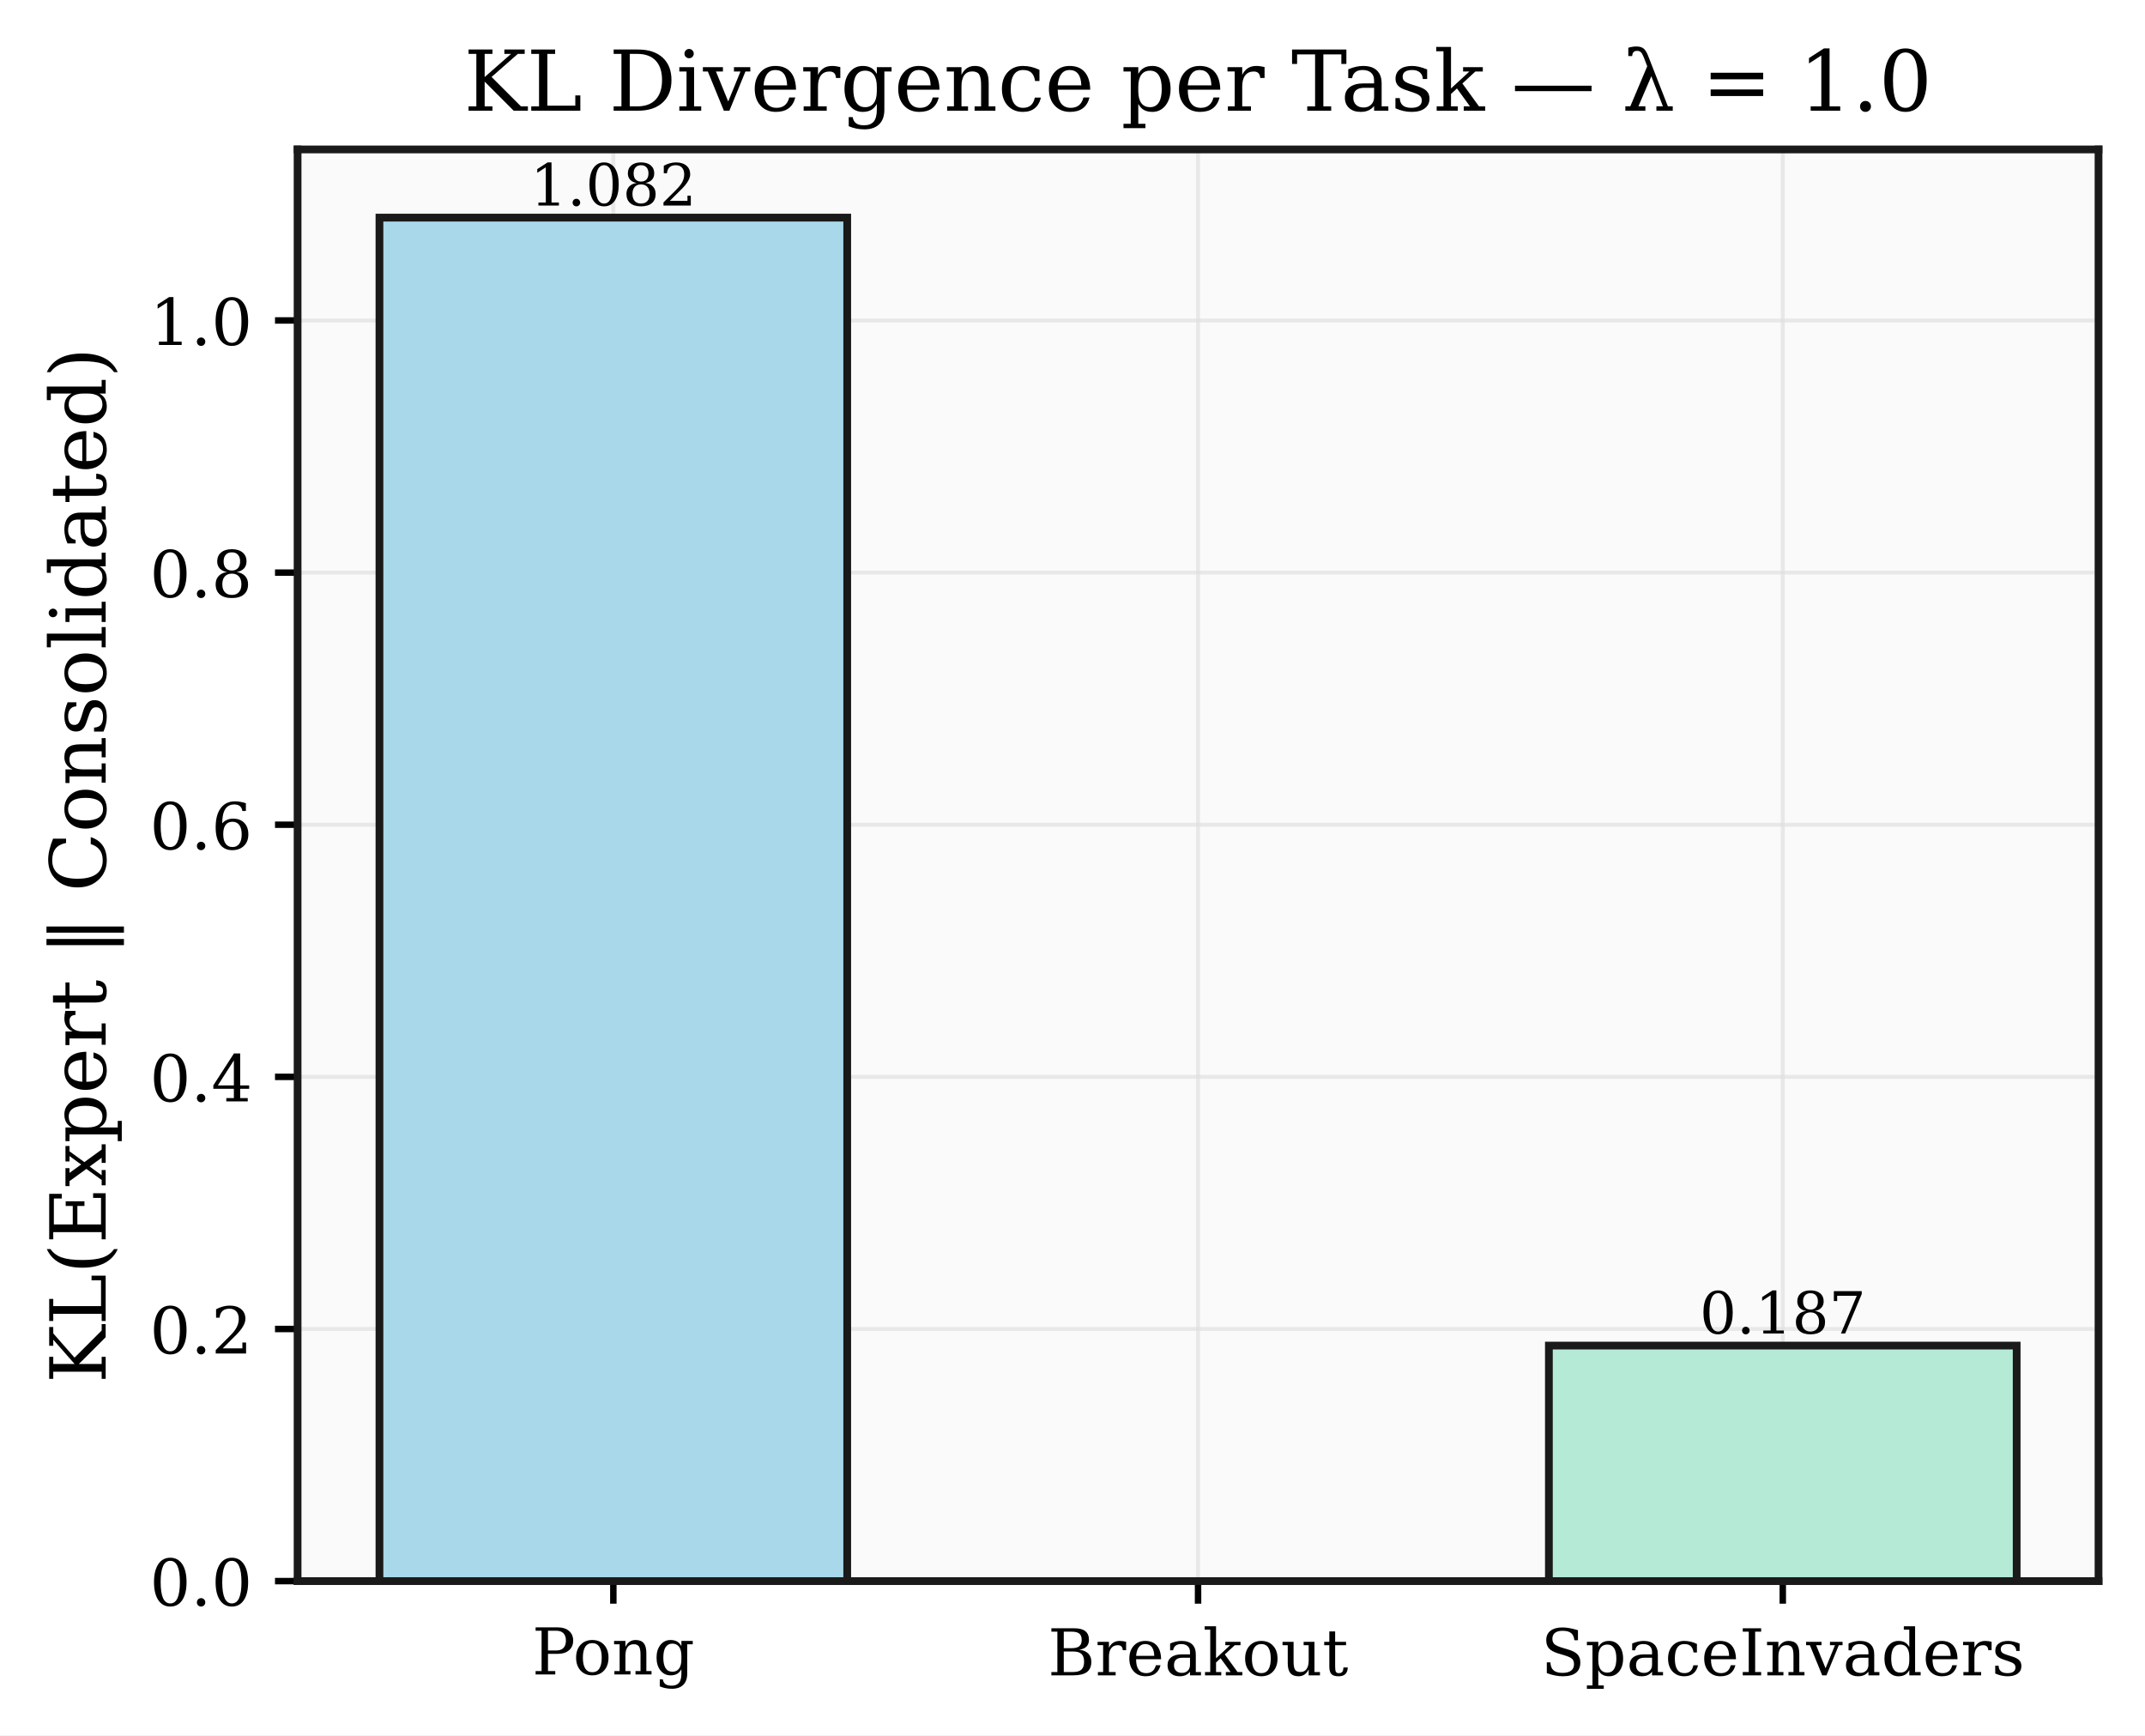
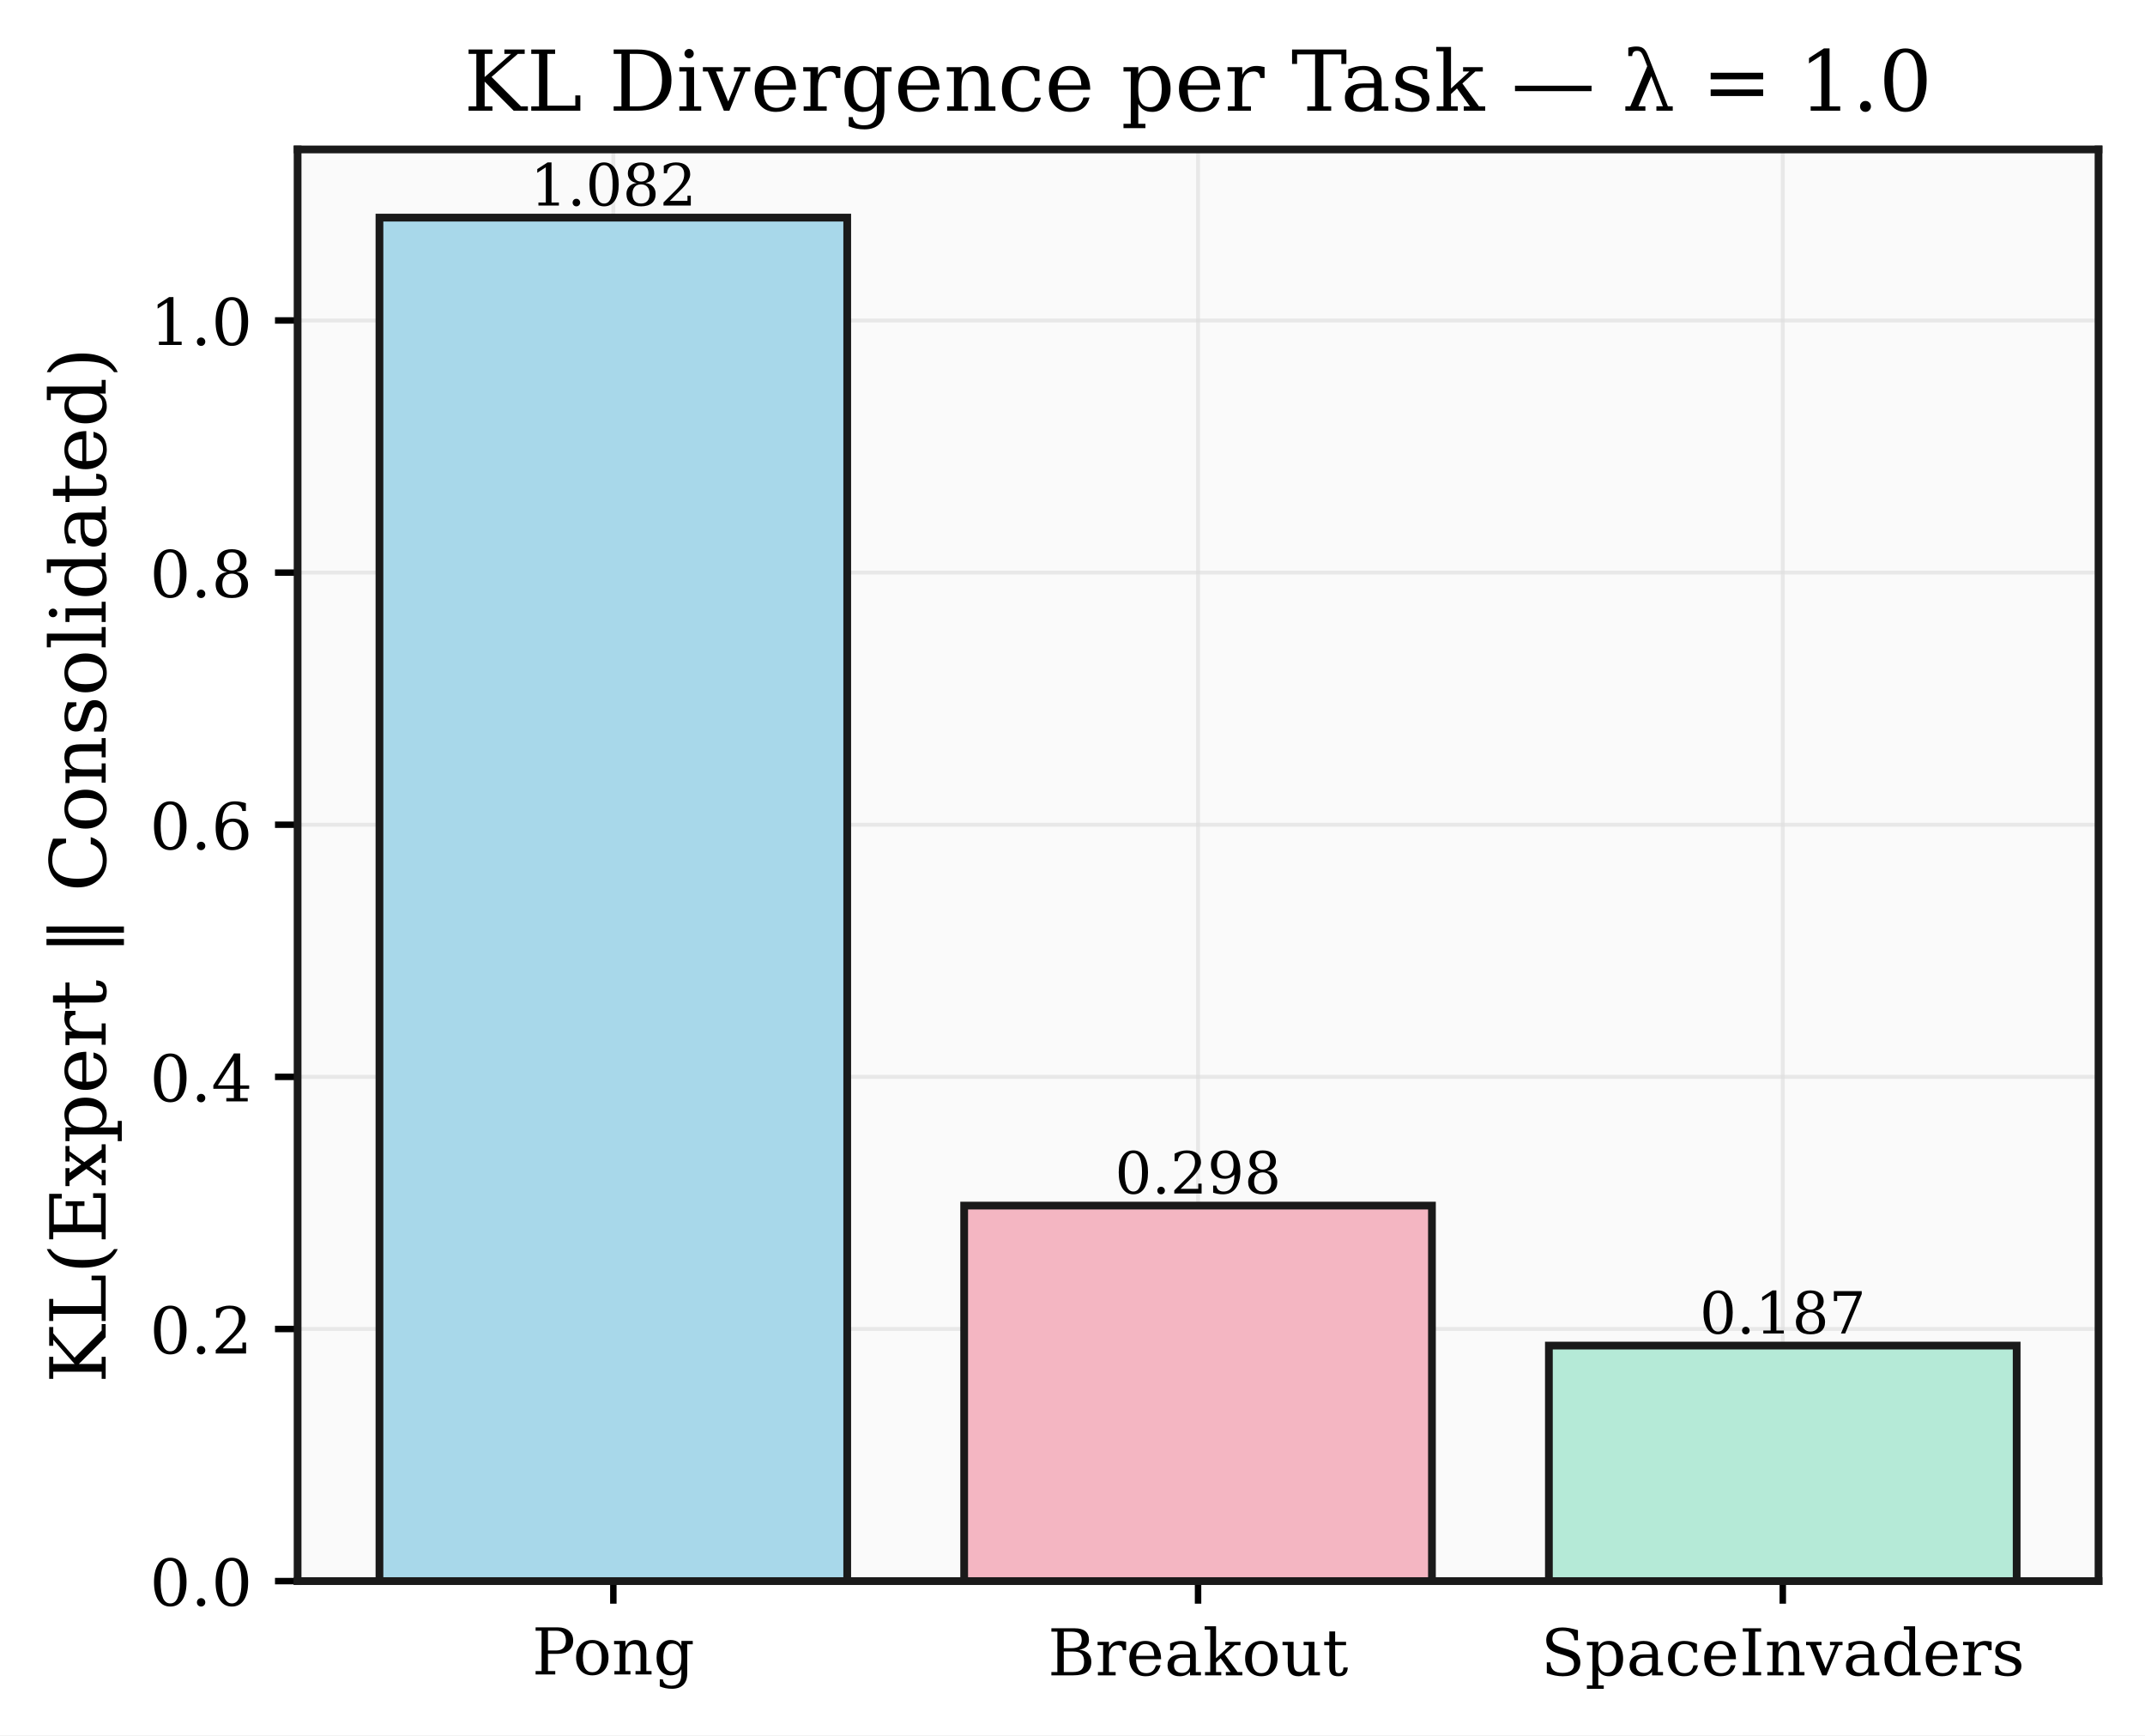
<svg xmlns="http://www.w3.org/2000/svg" xmlns:xlink="http://www.w3.org/1999/xlink" width="332.303pt" height="268.785pt" viewBox="0 0 332.303 268.785" version="1.1">
  <defs>
    <style type="text/css">*{stroke-linejoin: round; stroke-linecap: butt}</style>
  </defs>
  <g id="figure_1">
    <g id="patch_1">
      <path d="M 0 268.785  L 332.303 268.785  L 332.303 0  L 0 0  z " style="fill: #ffffff" />
    </g>
    <g id="axes_1">
      <g id="patch_2">
        <path d="M 46.103 244.907  L 325.103 244.907  L 325.103 23.147  L 46.103 23.147  z " style="fill: #fafafa" />
      </g>
      <g id="matplotlib.axis_1">
        <g id="xtick_1">
          <g id="line2d_1">
-             <path d="M 95.019 244.907  L 95.019 23.147  " clip-path="url(#pbccb0f5361)" style="fill: none; stroke: #e0e0e0; stroke-opacity: 0.7; stroke-width: 0.6; stroke-linecap: square" />
+             <path d="M 95.019 244.907  L 95.019 23.147  " clip-path="url(#p48da16dad1)" style="fill: none; stroke: #e0e0e0; stroke-opacity: 0.7; stroke-width: 0.6; stroke-linecap: square" />
          </g>
          <g id="line2d_2">
            <defs>
-               <path id="m1b0c543744" d="M 0 0  L 0 3.5  " style="stroke: #000000" />
+               <path id="m3bf52b3fb1" d="M 0 0  L 0 3.5  " style="stroke: #000000" />
            </defs>
            <g>
-               <use xlink:href="#m1b0c543744" x="95.019" y="244.907" style="stroke: #000000" />
+               <use xlink:href="#m3bf52b3fb1" x="95.019" y="244.907" style="stroke: #000000" />
            </g>
          </g>
          <g id="text_1">
            <g transform="translate(82.4234 259.3633) scale(0.1 -0.1)">
              <defs>
                <path id="DejaVuSerif-50" d="M 1581 2375  L 2406 2375  Q 2872 2375 3115 2626  Q 3359 2878 3359 3353  Q 3359 3831 3115 4081  Q 2872 4331 2406 4331  L 1581 4331  L 1581 2375  z M 353 0  L 353 331  L 947 331  L 947 4331  L 353 4331  L 353 4666  L 2559 4666  Q 3259 4666 3668 4311  Q 4078 3956 4078 3353  Q 4078 2753 3668 2397  Q 3259 2041 2559 2041  L 1581 2041  L 1581 331  L 2303 331  L 2303 0  L 353 0  z " transform="scale(0.015625)" />
                <path id="DejaVuSerif-6f" d="M 1925 219  Q 2388 219 2623 584  Q 2859 950 2859 1663  Q 2859 2375 2623 2739  Q 2388 3103 1925 3103  Q 1463 3103 1227 2739  Q 991 2375 991 1663  Q 991 950 1228 584  Q 1466 219 1925 219  z M 1925 -91  Q 1200 -91 759 389  Q 319 869 319 1663  Q 319 2456 758 2934  Q 1197 3413 1925 3413  Q 2653 3413 3092 2934  Q 3531 2456 3531 1663  Q 3531 869 3092 389  Q 2653 -91 1925 -91  z " transform="scale(0.015625)" />
                <path id="DejaVuSerif-6e" d="M 263 0  L 263 331  L 781 331  L 781 2988  L 231 2988  L 231 3322  L 1356 3322  L 1356 2731  Q 1516 3069 1770 3241  Q 2025 3413 2363 3413  Q 2913 3413 3172 3097  Q 3431 2781 3431 2113  L 3431 331  L 3944 331  L 3944 0  L 2356 0  L 2356 331  L 2853 331  L 2853 1931  Q 2853 2541 2703 2767  Q 2553 2994 2175 2994  Q 1775 2994 1565 2701  Q 1356 2409 1356 1850  L 1356 331  L 1856 331  L 1856 0  L 263 0  z " transform="scale(0.015625)" />
                <path id="DejaVuSerif-67" d="M 3359 2988  L 3359 72  Q 3359 -644 2965 -1033  Q 2572 -1422 1844 -1422  Q 1516 -1422 1216 -1362  Q 916 -1303 641 -1184  L 641 -488  L 941 -488  Q 997 -813 1206 -963  Q 1416 -1113 1806 -1113  Q 2313 -1113 2548 -827  Q 2784 -541 2784 72  L 2784 519  Q 2616 206 2355 57  Q 2094 -91 1709 -91  Q 1097 -91 708 395  Q 319 881 319 1663  Q 319 2444 706 2928  Q 1094 3413 1709 3413  Q 2094 3413 2355 3264  Q 2616 3116 2784 2803  L 2784 3322  L 3909 3322  L 3909 2988  L 3359 2988  z M 2784 1825  Q 2784 2422 2554 2737  Q 2325 3053 1888 3053  Q 1444 3053 1217 2703  Q 991 2353 991 1663  Q 991 975 1217 622  Q 1444 269 1888 269  Q 2325 269 2554 583  Q 2784 897 2784 1497  L 2784 1825  z " transform="scale(0.015625)" />
              </defs>
              <use xlink:href="#DejaVuSerif-50" />
              <use xlink:href="#DejaVuSerif-6f" x="63.285" />
              <use xlink:href="#DejaVuSerif-6e" x="123.49" />
              <use xlink:href="#DejaVuSerif-67" x="187.895" />
            </g>
          </g>
        </g>
        <g id="xtick_2">
          <g id="line2d_3">
-             <path d="M 185.603 244.907  L 185.603 23.147  " clip-path="url(#pbccb0f5361)" style="fill: none; stroke: #e0e0e0; stroke-opacity: 0.7; stroke-width: 0.6; stroke-linecap: square" />
+             <path d="M 185.603 244.907  L 185.603 23.147  " clip-path="url(#p48da16dad1)" style="fill: none; stroke: #e0e0e0; stroke-opacity: 0.7; stroke-width: 0.6; stroke-linecap: square" />
          </g>
          <g id="line2d_4">
            <g>
-               <use xlink:href="#m1b0c543744" x="185.603" y="244.907" style="stroke: #000000" />
+               <use xlink:href="#m3bf52b3fb1" x="185.603" y="244.907" style="stroke: #000000" />
            </g>
          </g>
          <g id="text_2">
            <g transform="translate(162.3289 259.5055) scale(0.1 -0.1)">
              <defs>
                <path id="DejaVuSerif-42" d="M 1581 331  L 2516 331  Q 3078 331 3337 575  Q 3597 819 3597 1350  Q 3597 1878 3339 2120  Q 3081 2363 2516 2363  L 1581 2363  L 1581 331  z M 1581 2694  L 2375 2694  Q 2888 2694 3123 2891  Q 3359 3088 3359 3513  Q 3359 3941 3123 4136  Q 2888 4331 2375 4331  L 1581 4331  L 1581 2694  z M 353 0  L 353 331  L 947 331  L 947 4331  L 353 4331  L 353 4666  L 2656 4666  Q 3363 4666 3720 4377  Q 4078 4088 4078 3513  Q 4078 3097 3829 2850  Q 3581 2603 3103 2547  Q 3697 2472 4005 2167  Q 4313 1863 4313 1350  Q 4313 656 3875 328  Q 3438 0 2509 0  L 353 0  z " transform="scale(0.015625)" />
                <path id="DejaVuSerif-72" d="M 3059 3328  L 3059 2497  L 2728 2497  Q 2713 2744 2591 2866  Q 2469 2988 2234 2988  Q 1809 2988 1582 2694  Q 1356 2400 1356 1850  L 1356 331  L 2022 331  L 2022 0  L 263 0  L 263 331  L 781 331  L 781 2994  L 231 2994  L 231 3322  L 1356 3322  L 1356 2731  Q 1525 3078 1790 3245  Q 2056 3413 2438 3413  Q 2578 3413 2733 3391  Q 2888 3369 3059 3328  z " transform="scale(0.015625)" />
                <path id="DejaVuSerif-65" d="M 3469 1600  L 991 1600  L 991 1575  Q 991 903 1244 561  Q 1497 219 1991 219  Q 2369 219 2611 417  Q 2853 616 2950 1006  L 3413 1006  Q 3275 459 2904 184  Q 2534 -91 1931 -91  Q 1203 -91 761 389  Q 319 869 319 1663  Q 319 2450 753 2931  Q 1188 3413 1894 3413  Q 2647 3413 3050 2948  Q 3453 2484 3469 1600  z M 2791 1931  Q 2772 2513 2545 2808  Q 2319 3103 1894 3103  Q 1497 3103 1269 2806  Q 1041 2509 991 1931  L 2791 1931  z " transform="scale(0.015625)" />
                <path id="DejaVuSerif-61" d="M 2547 1044  L 2547 1747  L 1806 1747  Q 1378 1747 1168 1562  Q 959 1378 959 997  Q 959 650 1171 447  Q 1384 244 1747 244  Q 2106 244 2326 466  Q 2547 688 2547 1044  z M 3122 2075  L 3122 331  L 3634 331  L 3634 0  L 2547 0  L 2547 359  Q 2356 128 2106 18  Q 1856 -91 1522 -91  Q 969 -91 644 203  Q 319 497 319 997  Q 319 1513 691 1797  Q 1063 2081 1741 2081  L 2547 2081  L 2547 2309  Q 2547 2688 2317 2895  Q 2088 3103 1672 3103  Q 1328 3103 1125 2947  Q 922 2791 872 2484  L 575 2484  L 575 3156  Q 875 3284 1158 3348  Q 1441 3413 1709 3413  Q 2400 3413 2761 3070  Q 3122 2728 3122 2075  z " transform="scale(0.015625)" />
                <path id="DejaVuSerif-6b" d="M 1831 0  L 219 0  L 219 331  L 738 331  L 738 4531  L 184 4531  L 184 4863  L 1313 4863  L 1313 1697  L 2713 2988  L 2234 2988  L 2234 3322  L 3738 3322  L 3738 2988  L 3169 2988  L 2181 2075  L 3444 331  L 3922 331  L 3922 0  L 2284 0  L 2284 331  L 2759 331  L 1766 1697  L 1313 1275  L 1313 331  L 1831 331  L 1831 0  z " transform="scale(0.015625)" />
                <path id="DejaVuSerif-75" d="M 2266 3322  L 3341 3322  L 3341 331  L 3884 331  L 3884 0  L 2766 0  L 2766 588  Q 2606 256 2353 82  Q 2100 -91 1766 -91  Q 1213 -91 952 223  Q 691 538 691 1209  L 691 2988  L 172 2988  L 172 3322  L 1269 3322  L 1269 1388  Q 1269 781 1417 556  Q 1566 331 1947 331  Q 2347 331 2556 625  Q 2766 919 2766 1478  L 2766 2988  L 2266 2988  L 2266 3322  z " transform="scale(0.015625)" />
                <path id="DejaVuSerif-74" d="M 691 2988  L 184 2988  L 184 3322  L 691 3322  L 691 4353  L 1269 4353  L 1269 3322  L 2350 3322  L 2350 2988  L 1269 2988  L 1269 878  Q 1269 456 1350 337  Q 1431 219 1650 219  Q 1875 219 1978 351  Q 2081 484 2088 781  L 2522 781  Q 2497 328 2275 118  Q 2053 -91 1600 -91  Q 1103 -91 897 129  Q 691 350 691 878  L 691 2988  z " transform="scale(0.015625)" />
              </defs>
              <use xlink:href="#DejaVuSerif-42" />
              <use xlink:href="#DejaVuSerif-72" x="73.486" />
              <use xlink:href="#DejaVuSerif-65" x="121.289" />
              <use xlink:href="#DejaVuSerif-61" x="180.469" />
              <use xlink:href="#DejaVuSerif-6b" x="240.088" />
              <use xlink:href="#DejaVuSerif-6f" x="300.684" />
              <use xlink:href="#DejaVuSerif-75" x="360.889" />
              <use xlink:href="#DejaVuSerif-74" x="425.293" />
            </g>
          </g>
        </g>
        <g id="xtick_3">
          <g id="line2d_5">
-             <path d="M 276.188 244.907  L 276.188 23.147  " clip-path="url(#pbccb0f5361)" style="fill: none; stroke: #e0e0e0; stroke-opacity: 0.7; stroke-width: 0.6; stroke-linecap: square" />
+             <path d="M 276.188 244.907  L 276.188 23.147  " clip-path="url(#p48da16dad1)" style="fill: none; stroke: #e0e0e0; stroke-opacity: 0.7; stroke-width: 0.6; stroke-linecap: square" />
          </g>
          <g id="line2d_6">
            <g>
-               <use xlink:href="#m1b0c543744" x="276.188" y="244.907" style="stroke: #000000" />
+               <use xlink:href="#m3bf52b3fb1" x="276.188" y="244.907" style="stroke: #000000" />
            </g>
          </g>
          <g id="text_3">
            <g transform="translate(238.7039 259.5055) scale(0.1 -0.1)">
              <defs>
                <path id="DejaVuSerif-53" d="M 594 225  L 594 1288  L 953 1284  Q 969 753 1261 498  Q 1553 244 2150 244  Q 2706 244 2998 464  Q 3291 684 3291 1106  Q 3291 1444 3114 1625  Q 2938 1806 2369 1978  L 1753 2163  Q 1084 2366 811 2669  Q 538 2972 538 3500  Q 538 4094 959 4422  Q 1381 4750 2144 4750  Q 2469 4750 2856 4679  Q 3244 4609 3681 4475  L 3681 3481  L 3328 3481  Q 3275 3975 2998 4195  Q 2722 4416 2156 4416  Q 1663 4416 1405 4214  Q 1147 4013 1147 3628  Q 1147 3294 1340 3103  Q 1534 2913 2163 2725  L 2741 2553  Q 3375 2363 3645 2067  Q 3916 1772 3916 1275  Q 3916 597 3481 253  Q 3047 -91 2188 -91  Q 1803 -91 1404 -12  Q 1006 66 594 225  z " transform="scale(0.015625)" />
                <path id="DejaVuSerif-70" d="M 1313 1825  L 1313 1497  Q 1313 897 1542 583  Q 1772 269 2209 269  Q 2650 269 2876 622  Q 3103 975 3103 1663  Q 3103 2353 2876 2703  Q 2650 3053 2209 3053  Q 1772 3053 1542 2737  Q 1313 2422 1313 1825  z M 738 2988  L 184 2988  L 184 3322  L 1313 3322  L 1313 2803  Q 1481 3116 1742 3264  Q 2003 3413 2388 3413  Q 3000 3413 3387 2928  Q 3775 2444 3775 1663  Q 3775 881 3387 395  Q 3000 -91 2388 -91  Q 2003 -91 1742 57  Q 1481 206 1313 519  L 1313 -997  L 1856 -997  L 1856 -1331  L 184 -1331  L 184 -997  L 738 -997  L 738 2988  z " transform="scale(0.015625)" />
                <path id="DejaVuSerif-63" d="M 3291 997  Q 3169 466 2822 187  Q 2475 -91 1925 -91  Q 1200 -91 759 389  Q 319 869 319 1663  Q 319 2459 759 2936  Q 1200 3413 1925 3413  Q 2241 3413 2553 3339  Q 2866 3266 3181 3116  L 3181 2266  L 2847 2266  Q 2781 2703 2561 2903  Q 2341 3103 1931 3103  Q 1466 3103 1228 2742  Q 991 2381 991 1663  Q 991 944 1227 581  Q 1463 219 1931 219  Q 2303 219 2525 412  Q 2747 606 2828 997  L 3291 997  z " transform="scale(0.015625)" />
                <path id="DejaVuSerif-49" d="M 1581 331  L 2175 331  L 2175 0  L 353 0  L 353 331  L 947 331  L 947 4331  L 353 4331  L 353 4666  L 2175 4666  L 2175 4331  L 1581 4331  L 1581 331  z " transform="scale(0.015625)" />
                <path id="DejaVuSerif-76" d="M 1581 0  L 359 2988  L -19 2988  L -19 3322  L 1509 3322  L 1509 2988  L 978 2988  L 1913 703  L 2847 2988  L 2350 2988  L 2350 3322  L 3597 3322  L 3597 2988  L 3225 2988  L 2003 0  L 1581 0  z " transform="scale(0.015625)" />
                <path id="DejaVuSerif-64" d="M 3359 331  L 3909 331  L 3909 0  L 2784 0  L 2784 519  Q 2616 206 2355 57  Q 2094 -91 1709 -91  Q 1097 -91 708 395  Q 319 881 319 1663  Q 319 2444 706 2928  Q 1094 3413 1709 3413  Q 2094 3413 2355 3264  Q 2616 3116 2784 2803  L 2784 4531  L 2241 4531  L 2241 4863  L 3359 4863  L 3359 331  z M 2784 1497  L 2784 1825  Q 2784 2422 2554 2737  Q 2325 3053 1888 3053  Q 1444 3053 1217 2703  Q 991 2353 991 1663  Q 991 975 1217 622  Q 1444 269 1888 269  Q 2325 269 2554 583  Q 2784 897 2784 1497  z " transform="scale(0.015625)" />
                <path id="DejaVuSerif-73" d="M 359 184  L 359 959  L 691 959  Q 703 588 923 403  Q 1144 219 1575 219  Q 1963 219 2166 364  Q 2369 509 2369 788  Q 2369 1006 2220 1140  Q 2072 1275 1594 1428  L 1178 1569  Q 750 1706 558 1912  Q 366 2119 366 2438  Q 366 2894 700 3153  Q 1034 3413 1625 3413  Q 1888 3413 2178 3344  Q 2469 3275 2778 3144  L 2778 2419  L 2447 2419  Q 2434 2741 2221 2922  Q 2009 3103 1644 3103  Q 1281 3103 1095 2975  Q 909 2847 909 2591  Q 909 2381 1050 2254  Q 1191 2128 1613 1997  L 2069 1856  Q 2541 1709 2748 1489  Q 2956 1269 2956 922  Q 2956 450 2595 179  Q 2234 -91 1600 -91  Q 1278 -91 972 -22  Q 666 47 359 184  z " transform="scale(0.015625)" />
              </defs>
              <use xlink:href="#DejaVuSerif-53" />
              <use xlink:href="#DejaVuSerif-70" x="68.506" />
              <use xlink:href="#DejaVuSerif-61" x="132.52" />
              <use xlink:href="#DejaVuSerif-63" x="192.139" />
              <use xlink:href="#DejaVuSerif-65" x="248.145" />
              <use xlink:href="#DejaVuSerif-49" x="307.324" />
              <use xlink:href="#DejaVuSerif-6e" x="346.826" />
              <use xlink:href="#DejaVuSerif-76" x="411.23" />
              <use xlink:href="#DejaVuSerif-61" x="467.725" />
              <use xlink:href="#DejaVuSerif-64" x="527.344" />
              <use xlink:href="#DejaVuSerif-65" x="591.357" />
              <use xlink:href="#DejaVuSerif-72" x="650.537" />
              <use xlink:href="#DejaVuSerif-73" x="698.34" />
            </g>
          </g>
        </g>
      </g>
      <g id="matplotlib.axis_2">
        <g id="ytick_1">
          <g id="line2d_7">
-             <path d="M 46.103 244.907  L 325.103 244.907  " clip-path="url(#pbccb0f5361)" style="fill: none; stroke: #e0e0e0; stroke-opacity: 0.7; stroke-width: 0.6; stroke-linecap: square" />
+             <path d="M 46.103 244.907  L 325.103 244.907  " clip-path="url(#p48da16dad1)" style="fill: none; stroke: #e0e0e0; stroke-opacity: 0.7; stroke-width: 0.6; stroke-linecap: square" />
          </g>
          <g id="line2d_8">
            <defs>
-               <path id="mb12e574de1" d="M 0 0  L -3.5 0  " style="stroke: #000000" />
+               <path id="mdb7b910ee1" d="M 0 0  L -3.5 0  " style="stroke: #000000" />
            </defs>
            <g>
-               <use xlink:href="#mb12e574de1" x="46.103" y="244.907" style="stroke: #000000" />
+               <use xlink:href="#mdb7b910ee1" x="46.103" y="244.907" style="stroke: #000000" />
            </g>
          </g>
          <g id="text_4">
            <g transform="translate(23.2 248.7063) scale(0.1 -0.1)">
              <defs>
                <path id="DejaVuSerif-30" d="M 2034 219  Q 2513 219 2750 744  Q 2988 1269 2988 2328  Q 2988 3391 2750 3916  Q 2513 4441 2034 4441  Q 1556 4441 1318 3916  Q 1081 3391 1081 2328  Q 1081 1269 1318 744  Q 1556 219 2034 219  z M 2034 -91  Q 1275 -91 848 546  Q 422 1184 422 2328  Q 422 3475 848 4112  Q 1275 4750 2034 4750  Q 2797 4750 3222 4112  Q 3647 3475 3647 2328  Q 3647 1184 3222 546  Q 2797 -91 2034 -91  z " transform="scale(0.015625)" />
                <path id="DejaVuSerif-2e" d="M 603 325  Q 603 500 722 622  Q 841 744 1019 744  Q 1191 744 1312 622  Q 1434 500 1434 325  Q 1434 153 1312 31  Q 1191 -91 1019 -91  Q 841 -91 722 29  Q 603 150 603 325  z " transform="scale(0.015625)" />
              </defs>
              <use xlink:href="#DejaVuSerif-30" />
              <use xlink:href="#DejaVuSerif-2e" x="63.623" />
              <use xlink:href="#DejaVuSerif-30" x="95.41" />
            </g>
          </g>
        </g>
        <g id="ytick_2">
          <g id="line2d_9">
-             <path d="M 46.103 205.853  L 325.103 205.853  " clip-path="url(#pbccb0f5361)" style="fill: none; stroke: #e0e0e0; stroke-opacity: 0.7; stroke-width: 0.6; stroke-linecap: square" />
+             <path d="M 46.103 205.853  L 325.103 205.853  " clip-path="url(#p48da16dad1)" style="fill: none; stroke: #e0e0e0; stroke-opacity: 0.7; stroke-width: 0.6; stroke-linecap: square" />
          </g>
          <g id="line2d_10">
            <g>
-               <use xlink:href="#mb12e574de1" x="46.103" y="205.853" style="stroke: #000000" />
+               <use xlink:href="#mdb7b910ee1" x="46.103" y="205.853" style="stroke: #000000" />
            </g>
          </g>
          <g id="text_5">
            <g transform="translate(23.2 209.6527) scale(0.1 -0.1)">
              <defs>
                <path id="DejaVuSerif-32" d="M 819 3553  L 469 3553  L 469 4384  Q 803 4563 1142 4656  Q 1481 4750 1806 4750  Q 2534 4750 2956 4397  Q 3378 4044 3378 3438  Q 3378 2753 2422 1800  Q 2347 1728 2309 1691  L 1131 513  L 3078 513  L 3078 1088  L 3444 1088  L 3444 0  L 434 0  L 434 341  L 1850 1753  Q 2319 2222 2519 2614  Q 2719 3006 2719 3438  Q 2719 3909 2473 4175  Q 2228 4441 1797 4441  Q 1350 4441 1106 4219  Q 863 3997 819 3553  z " transform="scale(0.015625)" />
              </defs>
              <use xlink:href="#DejaVuSerif-30" />
              <use xlink:href="#DejaVuSerif-2e" x="63.623" />
              <use xlink:href="#DejaVuSerif-32" x="95.41" />
            </g>
          </g>
        </g>
        <g id="ytick_3">
          <g id="line2d_11">
-             <path d="M 46.103 166.8  L 325.103 166.8  " clip-path="url(#pbccb0f5361)" style="fill: none; stroke: #e0e0e0; stroke-opacity: 0.7; stroke-width: 0.6; stroke-linecap: square" />
+             <path d="M 46.103 166.8  L 325.103 166.8  " clip-path="url(#p48da16dad1)" style="fill: none; stroke: #e0e0e0; stroke-opacity: 0.7; stroke-width: 0.6; stroke-linecap: square" />
          </g>
          <g id="line2d_12">
            <g>
-               <use xlink:href="#mb12e574de1" x="46.103" y="166.8" style="stroke: #000000" />
+               <use xlink:href="#mdb7b910ee1" x="46.103" y="166.8" style="stroke: #000000" />
            </g>
          </g>
          <g id="text_6">
            <g transform="translate(23.2 170.5991) scale(0.1 -0.1)">
              <defs>
                <path id="DejaVuSerif-34" d="M 2234 1581  L 2234 4063  L 641 1581  L 2234 1581  z M 3609 0  L 1484 0  L 1484 331  L 2234 331  L 2234 1247  L 197 1247  L 197 1588  L 2241 4750  L 2859 4750  L 2859 1581  L 3750 1581  L 3750 1247  L 2859 1247  L 2859 331  L 3609 331  L 3609 0  z " transform="scale(0.015625)" />
              </defs>
              <use xlink:href="#DejaVuSerif-30" />
              <use xlink:href="#DejaVuSerif-2e" x="63.623" />
              <use xlink:href="#DejaVuSerif-34" x="95.41" />
            </g>
          </g>
        </g>
        <g id="ytick_4">
          <g id="line2d_13">
-             <path d="M 46.103 127.746  L 325.103 127.746  " clip-path="url(#pbccb0f5361)" style="fill: none; stroke: #e0e0e0; stroke-opacity: 0.7; stroke-width: 0.6; stroke-linecap: square" />
+             <path d="M 46.103 127.746  L 325.103 127.746  " clip-path="url(#p48da16dad1)" style="fill: none; stroke: #e0e0e0; stroke-opacity: 0.7; stroke-width: 0.6; stroke-linecap: square" />
          </g>
          <g id="line2d_14">
            <g>
-               <use xlink:href="#mb12e574de1" x="46.103" y="127.746" style="stroke: #000000" />
+               <use xlink:href="#mdb7b910ee1" x="46.103" y="127.746" style="stroke: #000000" />
            </g>
          </g>
          <g id="text_7">
            <g transform="translate(23.2 131.5455) scale(0.1 -0.1)">
              <defs>
                <path id="DejaVuSerif-36" d="M 2094 219  Q 2534 219 2771 542  Q 3009 866 3009 1472  Q 3009 2078 2771 2401  Q 2534 2725 2094 2725  Q 1647 2725 1412 2412  Q 1178 2100 1178 1509  Q 1178 888 1415 553  Q 1653 219 2094 219  z M 1075 2569  Q 1288 2803 1556 2918  Q 1825 3034 2163 3034  Q 2859 3034 3264 2615  Q 3669 2197 3669 1472  Q 3669 763 3233 336  Q 2797 -91 2069 -91  Q 1278 -91 853 498  Q 428 1088 428 2181  Q 428 3406 931 4078  Q 1434 4750 2350 4750  Q 2597 4750 2869 4703  Q 3141 4656 3425 4563  L 3425 3794  L 3072 3794  Q 3034 4109 2831 4275  Q 2628 4441 2284 4441  Q 1678 4441 1381 3981  Q 1084 3522 1075 2569  z " transform="scale(0.015625)" />
              </defs>
              <use xlink:href="#DejaVuSerif-30" />
              <use xlink:href="#DejaVuSerif-2e" x="63.623" />
              <use xlink:href="#DejaVuSerif-36" x="95.41" />
            </g>
          </g>
        </g>
        <g id="ytick_5">
          <g id="line2d_15">
-             <path d="M 46.103 88.693  L 325.103 88.693  " clip-path="url(#pbccb0f5361)" style="fill: none; stroke: #e0e0e0; stroke-opacity: 0.7; stroke-width: 0.6; stroke-linecap: square" />
+             <path d="M 46.103 88.693  L 325.103 88.693  " clip-path="url(#p48da16dad1)" style="fill: none; stroke: #e0e0e0; stroke-opacity: 0.7; stroke-width: 0.6; stroke-linecap: square" />
          </g>
          <g id="line2d_16">
            <g>
-               <use xlink:href="#mb12e574de1" x="46.103" y="88.693" style="stroke: #000000" />
+               <use xlink:href="#mdb7b910ee1" x="46.103" y="88.693" style="stroke: #000000" />
            </g>
          </g>
          <g id="text_8">
            <g transform="translate(23.2 92.49192) scale(0.1 -0.1)">
              <defs>
                <path id="DejaVuSerif-38" d="M 2981 1275  Q 2981 1775 2732 2051  Q 2484 2328 2034 2328  Q 1584 2328 1336 2051  Q 1088 1775 1088 1275  Q 1088 772 1336 495  Q 1584 219 2034 219  Q 2484 219 2732 495  Q 2981 772 2981 1275  z M 2853 3541  Q 2853 3966 2637 4203  Q 2422 4441 2034 4441  Q 1650 4441 1433 4203  Q 1216 3966 1216 3541  Q 1216 3113 1433 2875  Q 1650 2638 2034 2638  Q 2422 2638 2637 2875  Q 2853 3113 2853 3541  z M 2516 2484  Q 3047 2413 3344 2092  Q 3641 1772 3641 1275  Q 3641 619 3225 264  Q 2809 -91 2034 -91  Q 1263 -91 845 264  Q 428 619 428 1275  Q 428 1772 725 2092  Q 1022 2413 1556 2484  Q 1084 2569 832 2842  Q 581 3116 581 3541  Q 581 4103 968 4426  Q 1356 4750 2034 4750  Q 2713 4750 3100 4426  Q 3488 4103 3488 3541  Q 3488 3116 3236 2842  Q 2984 2569 2516 2484  z " transform="scale(0.015625)" />
              </defs>
              <use xlink:href="#DejaVuSerif-30" />
              <use xlink:href="#DejaVuSerif-2e" x="63.623" />
              <use xlink:href="#DejaVuSerif-38" x="95.41" />
            </g>
          </g>
        </g>
        <g id="ytick_6">
          <g id="line2d_17">
-             <path d="M 46.103 49.639  L 325.103 49.639  " clip-path="url(#pbccb0f5361)" style="fill: none; stroke: #e0e0e0; stroke-opacity: 0.7; stroke-width: 0.6; stroke-linecap: square" />
+             <path d="M 46.103 49.639  L 325.103 49.639  " clip-path="url(#p48da16dad1)" style="fill: none; stroke: #e0e0e0; stroke-opacity: 0.7; stroke-width: 0.6; stroke-linecap: square" />
          </g>
          <g id="line2d_18">
            <g>
-               <use xlink:href="#mb12e574de1" x="46.103" y="49.639" style="stroke: #000000" />
+               <use xlink:href="#mdb7b910ee1" x="46.103" y="49.639" style="stroke: #000000" />
            </g>
          </g>
          <g id="text_9">
            <g transform="translate(23.2 53.43834) scale(0.1 -0.1)">
              <defs>
                <path id="DejaVuSerif-31" d="M 909 0  L 909 331  L 1722 331  L 1722 4213  L 781 3603  L 781 4013  L 1919 4750  L 2350 4750  L 2350 331  L 3163 331  L 3163 0  L 909 0  z " transform="scale(0.015625)" />
              </defs>
              <use xlink:href="#DejaVuSerif-31" />
              <use xlink:href="#DejaVuSerif-2e" x="63.623" />
              <use xlink:href="#DejaVuSerif-30" x="95.41" />
            </g>
          </g>
        </g>
        <g id="text_10">
          <g transform="translate(16.37063 214.2423) rotate(-90) scale(0.12 -0.12)">
            <defs>
              <path id="DejaVuSerif-4b" d="M 353 0  L 353 331  L 947 331  L 947 4331  L 353 4331  L 353 4666  L 2175 4666  L 2175 4331  L 1581 4331  L 1581 2566  L 3591 4331  L 3084 4331  L 3084 4666  L 4634 4666  L 4634 4331  L 4109 4331  L 2106 2572  L 4347 331  L 4878 331  L 4878 0  L 3794 0  L 1581 2216  L 1581 331  L 2175 331  L 2175 0  L 353 0  z " transform="scale(0.015625)" />
              <path id="DejaVuSerif-4c" d="M 353 0  L 353 331  L 947 331  L 947 4331  L 353 4331  L 353 4666  L 2175 4666  L 2175 4331  L 1581 4331  L 1581 384  L 3713 384  L 3713 1166  L 4097 1166  L 4097 0  L 353 0  z " transform="scale(0.015625)" />
              <path id="DejaVuSerif-28" d="M 2041 -997  Q 1281 -656 893 83  Q 506 822 506 1931  Q 506 3044 893 3783  Q 1281 4522 2041 4863  L 2041 4556  Q 1559 4225 1350 3623  Q 1141 3022 1141 1931  Q 1141 844 1350 242  Q 1559 -359 2041 -691  L 2041 -997  z " transform="scale(0.015625)" />
              <path id="DejaVuSerif-45" d="M 353 0  L 353 331  L 947 331  L 947 4331  L 353 4331  L 353 4666  L 4109 4666  L 4109 3628  L 3725 3628  L 3725 4281  L 1581 4281  L 1581 2719  L 3109 2719  L 3109 3303  L 3494 3303  L 3494 1753  L 3109 1753  L 3109 2338  L 1581 2338  L 1581 384  L 3775 384  L 3775 1038  L 4159 1038  L 4159 0  L 353 0  z " transform="scale(0.015625)" />
              <path id="DejaVuSerif-78" d="M 1863 2028  L 2559 2988  L 2113 2988  L 2113 3322  L 3391 3322  L 3391 2988  L 2950 2988  L 2059 1759  L 3097 331  L 3531 331  L 3531 0  L 1997 0  L 1997 331  L 2419 331  L 1697 1325  L 972 331  L 1403 331  L 1403 0  L 141 0  L 141 331  L 581 331  L 1497 1594  L 488 2988  L 78 2988  L 78 3322  L 1563 3322  L 1563 2988  L 1166 2988  L 1863 2028  z " transform="scale(0.015625)" />
              <path id="DejaVuSerif-20" transform="scale(0.015625)" />
              <path id="DejaVuSerif-2016" d="M 2363 4891  L 2363 -1509  L 1856 -1509  L 1856 4891  L 2363 4891  z M 1331 4891  L 1331 -1509  L 825 -1509  L 825 4891  L 1331 4891  z " transform="scale(0.015625)" />
              <path id="DejaVuSerif-43" d="M 4513 1234  Q 4306 581 3820 245  Q 3334 -91 2591 -91  Q 2134 -91 1743 65  Q 1353 222 1050 525  Q 700 875 529 1320  Q 359 1766 359 2328  Q 359 3416 987 4083  Q 1616 4750 2644 4750  Q 3025 4750 3456 4650  Q 3888 4550 4384 4347  L 4384 3272  L 4031 3272  Q 3916 3859 3567 4137  Q 3219 4416 2591 4416  Q 1844 4416 1459 3886  Q 1075 3356 1075 2328  Q 1075 1303 1459 773  Q 1844 244 2591 244  Q 3113 244 3450 492  Q 3788 741 3938 1234  L 4513 1234  z " transform="scale(0.015625)" />
              <path id="DejaVuSerif-6c" d="M 1313 331  L 1856 331  L 1856 0  L 184 0  L 184 331  L 738 331  L 738 4531  L 184 4531  L 184 4863  L 1313 4863  L 1313 331  z " transform="scale(0.015625)" />
              <path id="DejaVuSerif-69" d="M 622 4353  Q 622 4497 726 4603  Q 831 4709 978 4709  Q 1122 4709 1226 4603  Q 1331 4497 1331 4353  Q 1331 4206 1228 4103  Q 1125 4000 978 4000  Q 831 4000 726 4103  Q 622 4206 622 4353  z M 1356 331  L 1900 331  L 1900 0  L 231 0  L 231 331  L 781 331  L 781 2988  L 231 2988  L 231 3322  L 1356 3322  L 1356 331  z " transform="scale(0.015625)" />
              <path id="DejaVuSerif-29" d="M 453 -997  L 453 -691  Q 934 -359 1145 242  Q 1356 844 1356 1931  Q 1356 3022 1145 3623  Q 934 4225 453 4556  L 453 4863  Q 1216 4522 1603 3783  Q 1991 3044 1991 1931  Q 1991 822 1603 83  Q 1216 -656 453 -997  z " transform="scale(0.015625)" />
            </defs>
            <use xlink:href="#DejaVuSerif-4b" />
            <use xlink:href="#DejaVuSerif-4c" x="74.707" />
            <use xlink:href="#DejaVuSerif-28" x="141.113" />
            <use xlink:href="#DejaVuSerif-45" x="180.127" />
            <use xlink:href="#DejaVuSerif-78" x="253.125" />
            <use xlink:href="#DejaVuSerif-70" x="309.521" />
            <use xlink:href="#DejaVuSerif-65" x="373.535" />
            <use xlink:href="#DejaVuSerif-72" x="432.715" />
            <use xlink:href="#DejaVuSerif-74" x="480.518" />
            <use xlink:href="#DejaVuSerif-20" x="520.703" />
            <use xlink:href="#DejaVuSerif-2016" x="552.49" />
            <use xlink:href="#DejaVuSerif-20" x="602.49" />
            <use xlink:href="#DejaVuSerif-43" x="634.277" />
            <use xlink:href="#DejaVuSerif-6f" x="710.791" />
            <use xlink:href="#DejaVuSerif-6e" x="770.996" />
            <use xlink:href="#DejaVuSerif-73" x="835.4" />
            <use xlink:href="#DejaVuSerif-6f" x="886.719" />
            <use xlink:href="#DejaVuSerif-6c" x="946.924" />
            <use xlink:href="#DejaVuSerif-69" x="978.906" />
            <use xlink:href="#DejaVuSerif-64" x="1010.889" />
            <use xlink:href="#DejaVuSerif-61" x="1074.902" />
            <use xlink:href="#DejaVuSerif-74" x="1134.521" />
            <use xlink:href="#DejaVuSerif-65" x="1174.707" />
            <use xlink:href="#DejaVuSerif-64" x="1233.887" />
            <use xlink:href="#DejaVuSerif-29" x="1297.9" />
          </g>
        </g>
      </g>
      <g id="patch_3">
-         <path d="M 58.785 244.907  L 131.252 244.907  L 131.252 33.707  L 58.785 33.707  z " clip-path="url(#pbccb0f5361)" style="fill: #a8d8ea; stroke: #1a1a1a; stroke-width: 1.2; stroke-linejoin: miter" />
+         <path d="M 58.785 244.907  L 131.252 244.907  L 131.252 33.707  L 58.785 33.707  z " clip-path="url(#p48da16dad1)" style="fill: #a8d8ea; stroke: #1a1a1a; stroke-width: 1.2; stroke-linejoin: miter" />
      </g>
      <g id="patch_4">
-         <path d="M 0 0  z " clip-path="url(#pbccb0f5361)" style="fill: #f4b6c2; stroke: #1a1a1a; stroke-width: 1.2; stroke-linejoin: miter" />
+         <path d="M 149.369 244.907  L 221.837 244.907  L 221.837 186.741  L 149.369 186.741  z " clip-path="url(#p48da16dad1)" style="fill: #f4b6c2; stroke: #1a1a1a; stroke-width: 1.2; stroke-linejoin: miter" />
      </g>
      <g id="patch_5">
-         <path d="M 239.954 244.907  L 312.421 244.907  L 312.421 208.427  L 239.954 208.427  z " clip-path="url(#pbccb0f5361)" style="fill: #b5ead7; stroke: #1a1a1a; stroke-width: 1.2; stroke-linejoin: miter" />
+         <path d="M 239.954 244.907  L 312.421 244.907  L 312.421 208.427  L 239.954 208.427  z " clip-path="url(#p48da16dad1)" style="fill: #b5ead7; stroke: #1a1a1a; stroke-width: 1.2; stroke-linejoin: miter" />
      </g>
      <g id="patch_6">
        <path d="M 46.103 244.907  L 46.103 23.147  " style="fill: none; stroke: #1a1a1a; stroke-width: 1.2; stroke-linejoin: miter; stroke-linecap: square" />
      </g>
      <g id="patch_7">
        <path d="M 325.103 244.907  L 325.103 23.147  " style="fill: none; stroke: #1a1a1a; stroke-width: 1.2; stroke-linejoin: miter; stroke-linecap: square" />
      </g>
      <g id="patch_8">
        <path d="M 46.103 244.907  L 325.103 244.907  " style="fill: none; stroke: #1a1a1a; stroke-width: 1.2; stroke-linejoin: miter; stroke-linecap: square" />
      </g>
      <g id="patch_9">
        <path d="M 46.103 23.147  L 325.103 23.147  " style="fill: none; stroke: #1a1a1a; stroke-width: 1.2; stroke-linejoin: miter; stroke-linecap: square" />
      </g>
      <g id="text_11">
        <g transform="translate(82.13605 31.83531) scale(0.09 -0.09)">
          <use xlink:href="#DejaVuSerif-31" />
          <use xlink:href="#DejaVuSerif-2e" x="63.623" />
          <use xlink:href="#DejaVuSerif-30" x="95.41" />
          <use xlink:href="#DejaVuSerif-38" x="159.033" />
          <use xlink:href="#DejaVuSerif-32" x="222.656" />
        </g>
      </g>
      <g id="text_12">
-         <g id="text_13">
-           <g transform="translate(263.3049 206.5551) scale(0.09 -0.09)">
-             <defs>
-               <path id="DejaVuSerif-37" d="M 3609 4347  L 1784 0  L 1319 0  L 3059 4153  L 903 4153  L 903 3578  L 538 3578  L 538 4666  L 3609 4666  L 3609 4347  z " transform="scale(0.015625)" />
-             </defs>
-             <use xlink:href="#DejaVuSerif-30" />
-             <use xlink:href="#DejaVuSerif-2e" x="63.623" />
-             <use xlink:href="#DejaVuSerif-31" x="95.41" />
-             <use xlink:href="#DejaVuSerif-38" x="159.033" />
-             <use xlink:href="#DejaVuSerif-37" x="222.656" />
-           </g>
-         </g>
-         <g id="text_14">
-           <g transform="translate(71.87242 17.14703) scale(0.13 -0.13)">
-             <defs>
-               <path id="DejaVuSerif-44" d="M 1581 331  L 2163 331  Q 3072 331 3558 850  Q 4044 1369 4044 2338  Q 4044 3306 3559 3818  Q 3075 4331 2163 4331  L 1581 4331  L 1581 331  z M 353 0  L 353 331  L 947 331  L 947 4331  L 353 4331  L 353 4666  L 2209 4666  Q 3416 4666 4089 4050  Q 4763 3434 4763 2338  Q 4763 1238 4088 619  Q 3413 0 2209 0  L 353 0  z " transform="scale(0.015625)" />
-               <path id="DejaVuSerif-54" d="M 1222 0  L 1222 331  L 1819 331  L 1819 4294  L 447 4294  L 447 3566  L 63 3566  L 63 4666  L 4206 4666  L 4206 3566  L 3822 3566  L 3822 4294  L 2450 4294  L 2450 331  L 3047 331  L 3047 0  L 1222 0  z " transform="scale(0.015625)" />
-               <path id="DejaVuSerif-2014" d="M 281 1906  L 6119 1906  L 6119 1491  L 281 1491  L 281 1906  z " transform="scale(0.015625)" />
-               <path id="DejaVuSerif-3bb" d="M 1663 4084  Q 1547 4372 1441 4466  Q 1331 4563 1166 4563  Q 978 4563 891 4472  Q 800 4378 781 4166  L 488 4166  L 488 4800  Q 644 4847 797 4872  Q 953 4897 1100 4897  Q 1447 4897 1638 4753  Q 1828 4613 1984 4225  L 3506 334  L 3878 334  L 3878 0  L 2631 0  L 2631 334  L 3128 334  L 2244 2628  L 1259 334  L 1791 334  L 1791 0  L 263 0  L 263 334  L 641 334  L 1931 3388  L 1663 4084  z " transform="scale(0.015625)" />
-               <path id="DejaVuSerif-3d" d="M 678 2894  L 4684 2894  L 4684 2394  L 678 2394  L 678 2894  z M 678 1619  L 4684 1619  L 4684 1119  L 678 1119  L 678 1619  z " transform="scale(0.015625)" />
-             </defs>
-             <use xlink:href="#DejaVuSerif-4b" />
-             <use xlink:href="#DejaVuSerif-4c" x="74.707" />
-             <use xlink:href="#DejaVuSerif-20" x="141.113" />
-             <use xlink:href="#DejaVuSerif-44" x="172.9" />
-             <use xlink:href="#DejaVuSerif-69" x="253.076" />
-             <use xlink:href="#DejaVuSerif-76" x="285.059" />
-             <use xlink:href="#DejaVuSerif-65" x="341.553" />
-             <use xlink:href="#DejaVuSerif-72" x="400.732" />
-             <use xlink:href="#DejaVuSerif-67" x="448.535" />
-             <use xlink:href="#DejaVuSerif-65" x="512.549" />
-             <use xlink:href="#DejaVuSerif-6e" x="571.729" />
-             <use xlink:href="#DejaVuSerif-63" x="636.133" />
-             <use xlink:href="#DejaVuSerif-65" x="692.139" />
-             <use xlink:href="#DejaVuSerif-20" x="751.318" />
-             <use xlink:href="#DejaVuSerif-70" x="783.105" />
-             <use xlink:href="#DejaVuSerif-65" x="847.119" />
-             <use xlink:href="#DejaVuSerif-72" x="906.299" />
-             <use xlink:href="#DejaVuSerif-20" x="954.102" />
-             <use xlink:href="#DejaVuSerif-54" x="985.889" />
-             <use xlink:href="#DejaVuSerif-61" x="1044.838" />
-             <use xlink:href="#DejaVuSerif-73" x="1104.457" />
-             <use xlink:href="#DejaVuSerif-6b" x="1155.775" />
-             <use xlink:href="#DejaVuSerif-20" x="1216.371" />
-             <use xlink:href="#DejaVuSerif-2014" x="1248.158" />
-             <use xlink:href="#DejaVuSerif-20" x="1348.158" />
-             <use xlink:href="#DejaVuSerif-3bb" x="1379.945" />
-             <use xlink:href="#DejaVuSerif-20" x="1443.324" />
-             <use xlink:href="#DejaVuSerif-3d" x="1475.111" />
-             <use xlink:href="#DejaVuSerif-20" x="1558.9" />
-             <use xlink:href="#DejaVuSerif-31" x="1590.688" />
-             <use xlink:href="#DejaVuSerif-2e" x="1654.311" />
-             <use xlink:href="#DejaVuSerif-30" x="1686.098" />
-           </g>
+         <g transform="translate(172.7205 184.8688) scale(0.09 -0.09)">
+           <defs>
+             <path id="DejaVuSerif-39" d="M 2994 2091  Q 2784 1856 2512 1740  Q 2241 1625 1900 1625  Q 1206 1625 804 2044  Q 403 2463 403 3188  Q 403 3897 839 4323  Q 1275 4750 2003 4750  Q 2794 4750 3217 4161  Q 3641 3572 3641 2478  Q 3641 1253 3137 581  Q 2634 -91 1722 -91  Q 1475 -91 1203 -44  Q 931 3 647 97  L 647 872  L 997 872  Q 1038 556 1241 387  Q 1444 219 1784 219  Q 2391 219 2687 676  Q 2984 1134 2994 2091  z M 1978 4441  Q 1534 4441 1298 4117  Q 1063 3794 1063 3188  Q 1063 2581 1298 2256  Q 1534 1931 1978 1931  Q 2422 1931 2658 2245  Q 2894 2559 2894 3150  Q 2894 3772 2656 4106  Q 2419 4441 1978 4441  z " transform="scale(0.015625)" />
+           </defs>
+           <use xlink:href="#DejaVuSerif-30" />
+           <use xlink:href="#DejaVuSerif-2e" x="63.623" />
+           <use xlink:href="#DejaVuSerif-32" x="95.41" />
+           <use xlink:href="#DejaVuSerif-39" x="159.033" />
+           <use xlink:href="#DejaVuSerif-38" x="222.656" />
+         </g>
+       </g>
+       <g id="text_13">
+         <g transform="translate(263.3049 206.5551) scale(0.09 -0.09)">
+           <defs>
+             <path id="DejaVuSerif-37" d="M 3609 4347  L 1784 0  L 1319 0  L 3059 4153  L 903 4153  L 903 3578  L 538 3578  L 538 4666  L 3609 4666  L 3609 4347  z " transform="scale(0.015625)" />
+           </defs>
+           <use xlink:href="#DejaVuSerif-30" />
+           <use xlink:href="#DejaVuSerif-2e" x="63.623" />
+           <use xlink:href="#DejaVuSerif-31" x="95.41" />
+           <use xlink:href="#DejaVuSerif-38" x="159.033" />
+           <use xlink:href="#DejaVuSerif-37" x="222.656" />
+         </g>
+       </g>
+       <g id="text_14">
+         <g transform="translate(71.87242 17.14703) scale(0.13 -0.13)">
+           <defs>
+             <path id="DejaVuSerif-44" d="M 1581 331  L 2163 331  Q 3072 331 3558 850  Q 4044 1369 4044 2338  Q 4044 3306 3559 3818  Q 3075 4331 2163 4331  L 1581 4331  L 1581 331  z M 353 0  L 353 331  L 947 331  L 947 4331  L 353 4331  L 353 4666  L 2209 4666  Q 3416 4666 4089 4050  Q 4763 3434 4763 2338  Q 4763 1238 4088 619  Q 3413 0 2209 0  L 353 0  z " transform="scale(0.015625)" />
+             <path id="DejaVuSerif-54" d="M 1222 0  L 1222 331  L 1819 331  L 1819 4294  L 447 4294  L 447 3566  L 63 3566  L 63 4666  L 4206 4666  L 4206 3566  L 3822 3566  L 3822 4294  L 2450 4294  L 2450 331  L 3047 331  L 3047 0  L 1222 0  z " transform="scale(0.015625)" />
+             <path id="DejaVuSerif-2014" d="M 281 1906  L 6119 1906  L 6119 1491  L 281 1491  L 281 1906  z " transform="scale(0.015625)" />
+             <path id="DejaVuSerif-3bb" d="M 1663 4084  Q 1547 4372 1441 4466  Q 1331 4563 1166 4563  Q 978 4563 891 4472  Q 800 4378 781 4166  L 488 4166  L 488 4800  Q 644 4847 797 4872  Q 953 4897 1100 4897  Q 1447 4897 1638 4753  Q 1828 4613 1984 4225  L 3506 334  L 3878 334  L 3878 0  L 2631 0  L 2631 334  L 3128 334  L 2244 2628  L 1259 334  L 1791 334  L 1791 0  L 263 0  L 263 334  L 641 334  L 1931 3388  L 1663 4084  z " transform="scale(0.015625)" />
+             <path id="DejaVuSerif-3d" d="M 678 2894  L 4684 2894  L 4684 2394  L 678 2394  L 678 2894  z M 678 1619  L 4684 1619  L 4684 1119  L 678 1119  L 678 1619  z " transform="scale(0.015625)" />
+           </defs>
+           <use xlink:href="#DejaVuSerif-4b" />
+           <use xlink:href="#DejaVuSerif-4c" x="74.707" />
+           <use xlink:href="#DejaVuSerif-20" x="141.113" />
+           <use xlink:href="#DejaVuSerif-44" x="172.9" />
+           <use xlink:href="#DejaVuSerif-69" x="253.076" />
+           <use xlink:href="#DejaVuSerif-76" x="285.059" />
+           <use xlink:href="#DejaVuSerif-65" x="341.553" />
+           <use xlink:href="#DejaVuSerif-72" x="400.732" />
+           <use xlink:href="#DejaVuSerif-67" x="448.535" />
+           <use xlink:href="#DejaVuSerif-65" x="512.549" />
+           <use xlink:href="#DejaVuSerif-6e" x="571.729" />
+           <use xlink:href="#DejaVuSerif-63" x="636.133" />
+           <use xlink:href="#DejaVuSerif-65" x="692.139" />
+           <use xlink:href="#DejaVuSerif-20" x="751.318" />
+           <use xlink:href="#DejaVuSerif-70" x="783.105" />
+           <use xlink:href="#DejaVuSerif-65" x="847.119" />
+           <use xlink:href="#DejaVuSerif-72" x="906.299" />
+           <use xlink:href="#DejaVuSerif-20" x="954.102" />
+           <use xlink:href="#DejaVuSerif-54" x="985.889" />
+           <use xlink:href="#DejaVuSerif-61" x="1044.838" />
+           <use xlink:href="#DejaVuSerif-73" x="1104.457" />
+           <use xlink:href="#DejaVuSerif-6b" x="1155.775" />
+           <use xlink:href="#DejaVuSerif-20" x="1216.371" />
+           <use xlink:href="#DejaVuSerif-2014" x="1248.158" />
+           <use xlink:href="#DejaVuSerif-20" x="1348.158" />
+           <use xlink:href="#DejaVuSerif-3bb" x="1379.945" />
+           <use xlink:href="#DejaVuSerif-20" x="1443.324" />
+           <use xlink:href="#DejaVuSerif-3d" x="1475.111" />
+           <use xlink:href="#DejaVuSerif-20" x="1558.9" />
+           <use xlink:href="#DejaVuSerif-31" x="1590.688" />
+           <use xlink:href="#DejaVuSerif-2e" x="1654.311" />
+           <use xlink:href="#DejaVuSerif-30" x="1686.098" />
        </g>
      </g>
    </g>
-     <defs>
-       <clipPath id="pbccb0f5361">
-         <rect x="46.103" y="23.147" width="279" height="221.76" />
-       </clipPath>
-     </defs>
  </g>
+   <defs>
+     <clipPath id="p48da16dad1">
+       <rect x="46.103" y="23.147" width="279" height="221.76" />
+     </clipPath>
+   </defs>
</svg>
